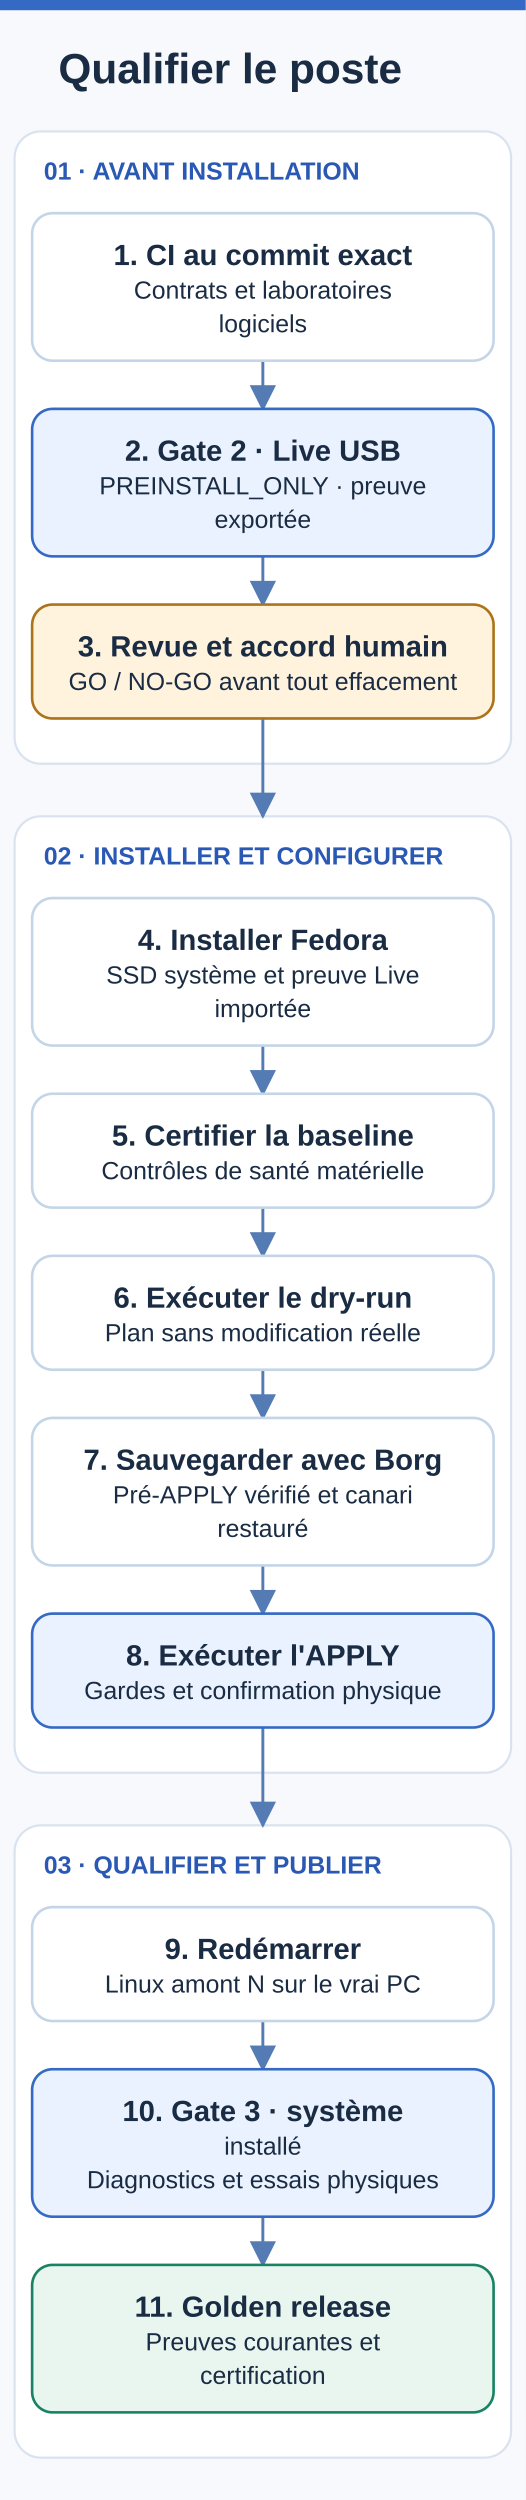
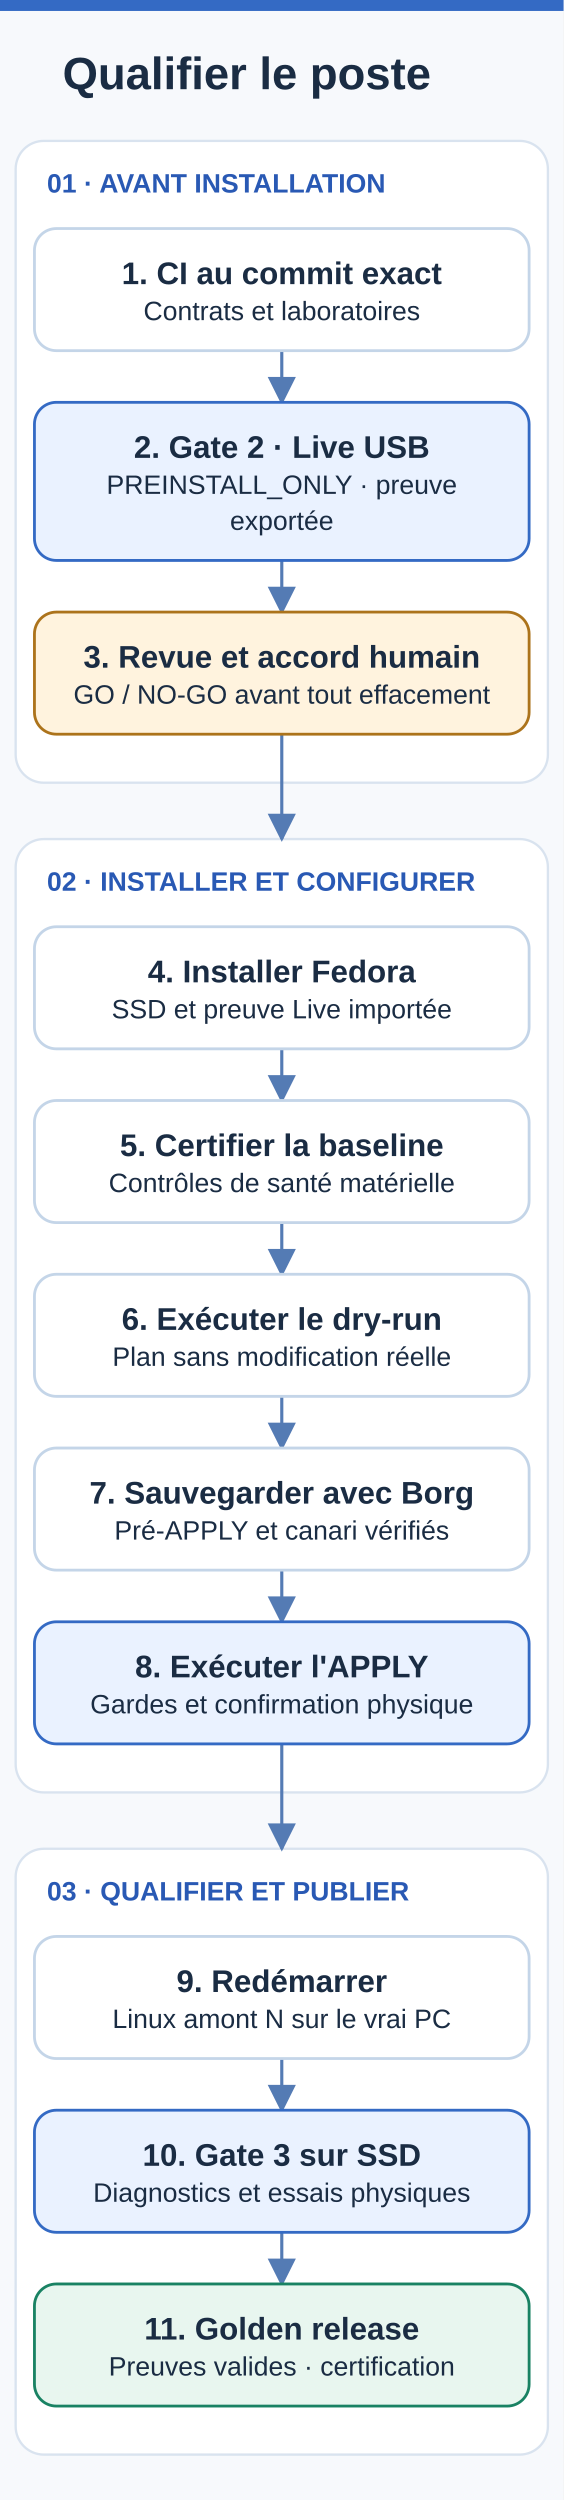
- <svg xmlns="http://www.w3.org/2000/svg" viewBox="0 0 360 1712" width="360" height="1712" role="img" aria-labelledby="title desc">
+ <svg xmlns="http://www.w3.org/2000/svg" viewBox="0 0 360 1597" width="360" height="1597" role="img" aria-labelledby="title desc">
  <defs>
    <marker id="arrow" viewBox="0 0 10 10" refX="9" refY="5" markerWidth="9" markerHeight="9" orient="auto-start-reverse">
      <path d="M0,0 L10,5 L0,10 z" fill="#547BB4" />
    </marker>
  </defs>
-   <rect width="360" height="1712" fill="#F7F9FC" />
+   <rect width="360" height="1597" fill="#F7F9FC" />
  <rect x="0" y="0" width="360" height="7" fill="#346AC4" />
  <text x="40" y="57" font-family="Arial, Helvetica, sans-serif" font-size="29" font-weight="bold" fill="#1A2C43">Qualifier le poste</text>
-   <rect x="10" y="90" width="340" height="433" rx="18" fill="#FFFFFF" stroke="#D9E3EF" stroke-width="1.5" />
+   <rect x="10" y="90" width="340" height="410" rx="18" fill="#FFFFFF" stroke="#D9E3EF" stroke-width="1.5" />
  <text x="30" y="123" font-family="Arial, Helvetica, sans-serif" font-size="17" font-weight="bold" fill="#2959B4">01 · AVANT INSTALLATION</text>
-   <rect x="10" y="559" width="340" height="655" rx="18" fill="#FFFFFF" stroke="#D9E3EF" stroke-width="1.5" />
-   <text x="30" y="592" font-family="Arial, Helvetica, sans-serif" font-size="17" font-weight="bold" fill="#2959B4">02 · INSTALLER ET CONFIGURER</text>
-   <rect x="10" y="1250" width="340" height="433" rx="18" fill="#FFFFFF" stroke="#D9E3EF" stroke-width="1.5" />
-   <text x="30" y="1283" font-family="Arial, Helvetica, sans-serif" font-size="17" font-weight="bold" fill="#2959B4">03 · QUALIFIER ET PUBLIER</text>
-   <line x1="180.0" y1="247.0" x2="180.0" y2="280.0" stroke="#547BB4" stroke-width="2" marker-end="url(#arrow)" />
-   <line x1="180.0" y1="381.0" x2="180.0" y2="414.0" stroke="#547BB4" stroke-width="2" marker-end="url(#arrow)" />
-   <line x1="180.0" y1="492.0" x2="180.0" y2="559.0" stroke="#547BB4" stroke-width="2" marker-end="url(#arrow)" />
-   <line x1="180.0" y1="716.0" x2="180.0" y2="749.0" stroke="#547BB4" stroke-width="2" marker-end="url(#arrow)" />
-   <line x1="180.0" y1="827.0" x2="180.0" y2="860.0" stroke="#547BB4" stroke-width="2" marker-end="url(#arrow)" />
-   <line x1="180.0" y1="938.0" x2="180.0" y2="971.0" stroke="#547BB4" stroke-width="2" marker-end="url(#arrow)" />
-   <line x1="180.0" y1="1072.0" x2="180.0" y2="1105.0" stroke="#547BB4" stroke-width="2" marker-end="url(#arrow)" />
-   <line x1="180.0" y1="1183.0" x2="180.0" y2="1250.0" stroke="#547BB4" stroke-width="2" marker-end="url(#arrow)" />
-   <line x1="180.0" y1="1384.0" x2="180.0" y2="1417.0" stroke="#547BB4" stroke-width="2" marker-end="url(#arrow)" />
-   <line x1="180.0" y1="1518.0" x2="180.0" y2="1551.0" stroke="#547BB4" stroke-width="2" marker-end="url(#arrow)" />
-   <rect x="22" y="146" width="316" height="101" rx="14" fill="#FFFFFF" stroke="#C4D5E8" stroke-width="1.8" />
+   <rect x="10" y="536" width="340" height="609" rx="18" fill="#FFFFFF" stroke="#D9E3EF" stroke-width="1.5" />
+   <text x="30" y="569" font-family="Arial, Helvetica, sans-serif" font-size="17" font-weight="bold" fill="#2959B4">02 · INSTALLER ET CONFIGURER</text>
+   <rect x="10" y="1181" width="340" height="387" rx="18" fill="#FFFFFF" stroke="#D9E3EF" stroke-width="1.5" />
+   <text x="30" y="1214" font-family="Arial, Helvetica, sans-serif" font-size="17" font-weight="bold" fill="#2959B4">03 · QUALIFIER ET PUBLIER</text>
+   <line x1="180.0" y1="224.0" x2="180.0" y2="257.0" stroke="#547BB4" stroke-width="2" marker-end="url(#arrow)" />
+   <line x1="180.0" y1="358.0" x2="180.0" y2="391.0" stroke="#547BB4" stroke-width="2" marker-end="url(#arrow)" />
+   <line x1="180.0" y1="469.0" x2="180.0" y2="536.0" stroke="#547BB4" stroke-width="2" marker-end="url(#arrow)" />
+   <line x1="180.0" y1="670.0" x2="180.0" y2="703.0" stroke="#547BB4" stroke-width="2" marker-end="url(#arrow)" />
+   <line x1="180.0" y1="781.0" x2="180.0" y2="814.0" stroke="#547BB4" stroke-width="2" marker-end="url(#arrow)" />
+   <line x1="180.0" y1="892.0" x2="180.0" y2="925.0" stroke="#547BB4" stroke-width="2" marker-end="url(#arrow)" />
+   <line x1="180.0" y1="1003.0" x2="180.0" y2="1036.0" stroke="#547BB4" stroke-width="2" marker-end="url(#arrow)" />
+   <line x1="180.0" y1="1114.0" x2="180.0" y2="1181.0" stroke="#547BB4" stroke-width="2" marker-end="url(#arrow)" />
+   <line x1="180.0" y1="1315.0" x2="180.0" y2="1348.0" stroke="#547BB4" stroke-width="2" marker-end="url(#arrow)" />
+   <line x1="180.0" y1="1426.0" x2="180.0" y2="1459.0" stroke="#547BB4" stroke-width="2" marker-end="url(#arrow)" />
+   <rect x="22" y="146" width="316" height="78" rx="14" fill="#FFFFFF" stroke="#C4D5E8" stroke-width="1.8" />
  <text x="180.0" y="181.5" text-anchor="middle" font-family="Arial, Helvetica, sans-serif" font-size="20" font-weight="bold" fill="#1A2C43">1. CI au commit exact</text>
  <text x="180.0" y="204.5" text-anchor="middle" font-family="Arial, Helvetica, sans-serif" font-size="17" fill="#1A2C43">Contrats et laboratoires</text>
-   <text x="180.0" y="227.5" text-anchor="middle" font-family="Arial, Helvetica, sans-serif" font-size="17" fill="#1A2C43">logiciels</text>
-   <rect x="22" y="280" width="316" height="101" rx="14" fill="#EAF2FF" stroke="#346AC4" stroke-width="1.8" />
-   <text x="180.0" y="315.5" text-anchor="middle" font-family="Arial, Helvetica, sans-serif" font-size="20" font-weight="bold" fill="#1A2C43">2. Gate 2 · Live USB</text>
-   <text x="180.0" y="338.5" text-anchor="middle" font-family="Arial, Helvetica, sans-serif" font-size="17" fill="#1A2C43">PREINSTALL_ONLY · preuve</text>
-   <text x="180.0" y="361.5" text-anchor="middle" font-family="Arial, Helvetica, sans-serif" font-size="17" fill="#1A2C43">exportée</text>
-   <rect x="22" y="414" width="316" height="78" rx="14" fill="#FFF3DE" stroke="#AC731B" stroke-width="1.8" />
-   <text x="180.0" y="449.5" text-anchor="middle" font-family="Arial, Helvetica, sans-serif" font-size="20" font-weight="bold" fill="#1A2C43">3. Revue et accord humain</text>
-   <text x="180.0" y="472.5" text-anchor="middle" font-family="Arial, Helvetica, sans-serif" font-size="17" fill="#1A2C43">GO / NO-GO avant tout effacement</text>
-   <rect x="22" y="615" width="316" height="101" rx="14" fill="#FFFFFF" stroke="#C4D5E8" stroke-width="1.8" />
-   <text x="180.0" y="650.5" text-anchor="middle" font-family="Arial, Helvetica, sans-serif" font-size="20" font-weight="bold" fill="#1A2C43">4. Installer Fedora</text>
-   <text x="180.0" y="673.5" text-anchor="middle" font-family="Arial, Helvetica, sans-serif" font-size="17" fill="#1A2C43">SSD système et preuve Live</text>
-   <text x="180.0" y="696.5" text-anchor="middle" font-family="Arial, Helvetica, sans-serif" font-size="17" fill="#1A2C43">importée</text>
-   <rect x="22" y="749" width="316" height="78" rx="14" fill="#FFFFFF" stroke="#C4D5E8" stroke-width="1.8" />
-   <text x="180.0" y="784.5" text-anchor="middle" font-family="Arial, Helvetica, sans-serif" font-size="20" font-weight="bold" fill="#1A2C43">5. Certifier la baseline</text>
-   <text x="180.0" y="807.5" text-anchor="middle" font-family="Arial, Helvetica, sans-serif" font-size="17" fill="#1A2C43">Contrôles de santé matérielle</text>
-   <rect x="22" y="860" width="316" height="78" rx="14" fill="#FFFFFF" stroke="#C4D5E8" stroke-width="1.8" />
-   <text x="180.0" y="895.5" text-anchor="middle" font-family="Arial, Helvetica, sans-serif" font-size="20" font-weight="bold" fill="#1A2C43">6. Exécuter le dry-run</text>
-   <text x="180.0" y="918.5" text-anchor="middle" font-family="Arial, Helvetica, sans-serif" font-size="17" fill="#1A2C43">Plan sans modification réelle</text>
-   <rect x="22" y="971" width="316" height="101" rx="14" fill="#FFFFFF" stroke="#C4D5E8" stroke-width="1.8" />
-   <text x="180.0" y="1006.5" text-anchor="middle" font-family="Arial, Helvetica, sans-serif" font-size="20" font-weight="bold" fill="#1A2C43">7. Sauvegarder avec Borg</text>
-   <text x="180.0" y="1029.5" text-anchor="middle" font-family="Arial, Helvetica, sans-serif" font-size="17" fill="#1A2C43">Pré-APPLY vérifié et canari</text>
-   <text x="180.0" y="1052.5" text-anchor="middle" font-family="Arial, Helvetica, sans-serif" font-size="17" fill="#1A2C43">restauré</text>
-   <rect x="22" y="1105" width="316" height="78" rx="14" fill="#EAF2FF" stroke="#346AC4" stroke-width="1.8" />
-   <text x="180.0" y="1140.5" text-anchor="middle" font-family="Arial, Helvetica, sans-serif" font-size="20" font-weight="bold" fill="#1A2C43">8. Exécuter l'APPLY</text>
-   <text x="180.0" y="1163.5" text-anchor="middle" font-family="Arial, Helvetica, sans-serif" font-size="17" fill="#1A2C43">Gardes et confirmation physique</text>
-   <rect x="22" y="1306" width="316" height="78" rx="14" fill="#FFFFFF" stroke="#C4D5E8" stroke-width="1.8" />
-   <text x="180.0" y="1341.5" text-anchor="middle" font-family="Arial, Helvetica, sans-serif" font-size="20" font-weight="bold" fill="#1A2C43">9. Redémarrer</text>
-   <text x="180.0" y="1364.5" text-anchor="middle" font-family="Arial, Helvetica, sans-serif" font-size="17" fill="#1A2C43">Linux amont N sur le vrai PC</text>
-   <rect x="22" y="1417" width="316" height="101" rx="14" fill="#EAF2FF" stroke="#346AC4" stroke-width="1.8" />
-   <text x="180.0" y="1452.5" text-anchor="middle" font-family="Arial, Helvetica, sans-serif" font-size="20" font-weight="bold" fill="#1A2C43">10. Gate 3 · système</text>
-   <text x="180.0" y="1475.5" text-anchor="middle" font-family="Arial, Helvetica, sans-serif" font-size="17" fill="#1A2C43">installé</text>
-   <text x="180.0" y="1498.5" text-anchor="middle" font-family="Arial, Helvetica, sans-serif" font-size="17" fill="#1A2C43">Diagnostics et essais physiques</text>
-   <rect x="22" y="1551" width="316" height="101" rx="14" fill="#E8F6EF" stroke="#198263" stroke-width="1.8" />
-   <text x="180.0" y="1586.5" text-anchor="middle" font-family="Arial, Helvetica, sans-serif" font-size="20" font-weight="bold" fill="#1A2C43">11. Golden release</text>
-   <text x="180.0" y="1609.5" text-anchor="middle" font-family="Arial, Helvetica, sans-serif" font-size="17" fill="#1A2C43">Preuves courantes et</text>
-   <text x="180.0" y="1632.5" text-anchor="middle" font-family="Arial, Helvetica, sans-serif" font-size="17" fill="#1A2C43">certification</text>
+   <rect x="22" y="257" width="316" height="101" rx="14" fill="#EAF2FF" stroke="#346AC4" stroke-width="1.8" />
+   <text x="180.0" y="292.5" text-anchor="middle" font-family="Arial, Helvetica, sans-serif" font-size="20" font-weight="bold" fill="#1A2C43">2. Gate 2 · Live USB</text>
+   <text x="180.0" y="315.5" text-anchor="middle" font-family="Arial, Helvetica, sans-serif" font-size="17" fill="#1A2C43">PREINSTALL_ONLY · preuve</text>
+   <text x="180.0" y="338.5" text-anchor="middle" font-family="Arial, Helvetica, sans-serif" font-size="17" fill="#1A2C43">exportée</text>
+   <rect x="22" y="391" width="316" height="78" rx="14" fill="#FFF3DE" stroke="#AC731B" stroke-width="1.8" />
+   <text x="180.0" y="426.5" text-anchor="middle" font-family="Arial, Helvetica, sans-serif" font-size="20" font-weight="bold" fill="#1A2C43">3. Revue et accord humain</text>
+   <text x="180.0" y="449.5" text-anchor="middle" font-family="Arial, Helvetica, sans-serif" font-size="17" fill="#1A2C43">GO / NO-GO avant tout effacement</text>
+   <rect x="22" y="592" width="316" height="78" rx="14" fill="#FFFFFF" stroke="#C4D5E8" stroke-width="1.8" />
+   <text x="180.0" y="627.5" text-anchor="middle" font-family="Arial, Helvetica, sans-serif" font-size="20" font-weight="bold" fill="#1A2C43">4. Installer Fedora</text>
+   <text x="180.0" y="650.5" text-anchor="middle" font-family="Arial, Helvetica, sans-serif" font-size="17" fill="#1A2C43">SSD et preuve Live importée</text>
+   <rect x="22" y="703" width="316" height="78" rx="14" fill="#FFFFFF" stroke="#C4D5E8" stroke-width="1.8" />
+   <text x="180.0" y="738.5" text-anchor="middle" font-family="Arial, Helvetica, sans-serif" font-size="20" font-weight="bold" fill="#1A2C43">5. Certifier la baseline</text>
+   <text x="180.0" y="761.5" text-anchor="middle" font-family="Arial, Helvetica, sans-serif" font-size="17" fill="#1A2C43">Contrôles de santé matérielle</text>
+   <rect x="22" y="814" width="316" height="78" rx="14" fill="#FFFFFF" stroke="#C4D5E8" stroke-width="1.8" />
+   <text x="180.0" y="849.5" text-anchor="middle" font-family="Arial, Helvetica, sans-serif" font-size="20" font-weight="bold" fill="#1A2C43">6. Exécuter le dry-run</text>
+   <text x="180.0" y="872.5" text-anchor="middle" font-family="Arial, Helvetica, sans-serif" font-size="17" fill="#1A2C43">Plan sans modification réelle</text>
+   <rect x="22" y="925" width="316" height="78" rx="14" fill="#FFFFFF" stroke="#C4D5E8" stroke-width="1.8" />
+   <text x="180.0" y="960.5" text-anchor="middle" font-family="Arial, Helvetica, sans-serif" font-size="20" font-weight="bold" fill="#1A2C43">7. Sauvegarder avec Borg</text>
+   <text x="180.0" y="983.5" text-anchor="middle" font-family="Arial, Helvetica, sans-serif" font-size="17" fill="#1A2C43">Pré-APPLY et canari vérifiés</text>
+   <rect x="22" y="1036" width="316" height="78" rx="14" fill="#EAF2FF" stroke="#346AC4" stroke-width="1.8" />
+   <text x="180.0" y="1071.5" text-anchor="middle" font-family="Arial, Helvetica, sans-serif" font-size="20" font-weight="bold" fill="#1A2C43">8. Exécuter l'APPLY</text>
+   <text x="180.0" y="1094.5" text-anchor="middle" font-family="Arial, Helvetica, sans-serif" font-size="17" fill="#1A2C43">Gardes et confirmation physique</text>
+   <rect x="22" y="1237" width="316" height="78" rx="14" fill="#FFFFFF" stroke="#C4D5E8" stroke-width="1.8" />
+   <text x="180.0" y="1272.5" text-anchor="middle" font-family="Arial, Helvetica, sans-serif" font-size="20" font-weight="bold" fill="#1A2C43">9. Redémarrer</text>
+   <text x="180.0" y="1295.5" text-anchor="middle" font-family="Arial, Helvetica, sans-serif" font-size="17" fill="#1A2C43">Linux amont N sur le vrai PC</text>
+   <rect x="22" y="1348" width="316" height="78" rx="14" fill="#EAF2FF" stroke="#346AC4" stroke-width="1.8" />
+   <text x="180.0" y="1383.5" text-anchor="middle" font-family="Arial, Helvetica, sans-serif" font-size="20" font-weight="bold" fill="#1A2C43">10. Gate 3 sur SSD</text>
+   <text x="180.0" y="1406.5" text-anchor="middle" font-family="Arial, Helvetica, sans-serif" font-size="17" fill="#1A2C43">Diagnostics et essais physiques</text>
+   <rect x="22" y="1459" width="316" height="78" rx="14" fill="#E8F6EF" stroke="#198263" stroke-width="1.8" />
+   <text x="180.0" y="1494.5" text-anchor="middle" font-family="Arial, Helvetica, sans-serif" font-size="20" font-weight="bold" fill="#1A2C43">11. Golden release</text>
+   <text x="180.0" y="1517.5" text-anchor="middle" font-family="Arial, Helvetica, sans-serif" font-size="17" fill="#1A2C43">Preuves valides · certification</text>
</svg>
